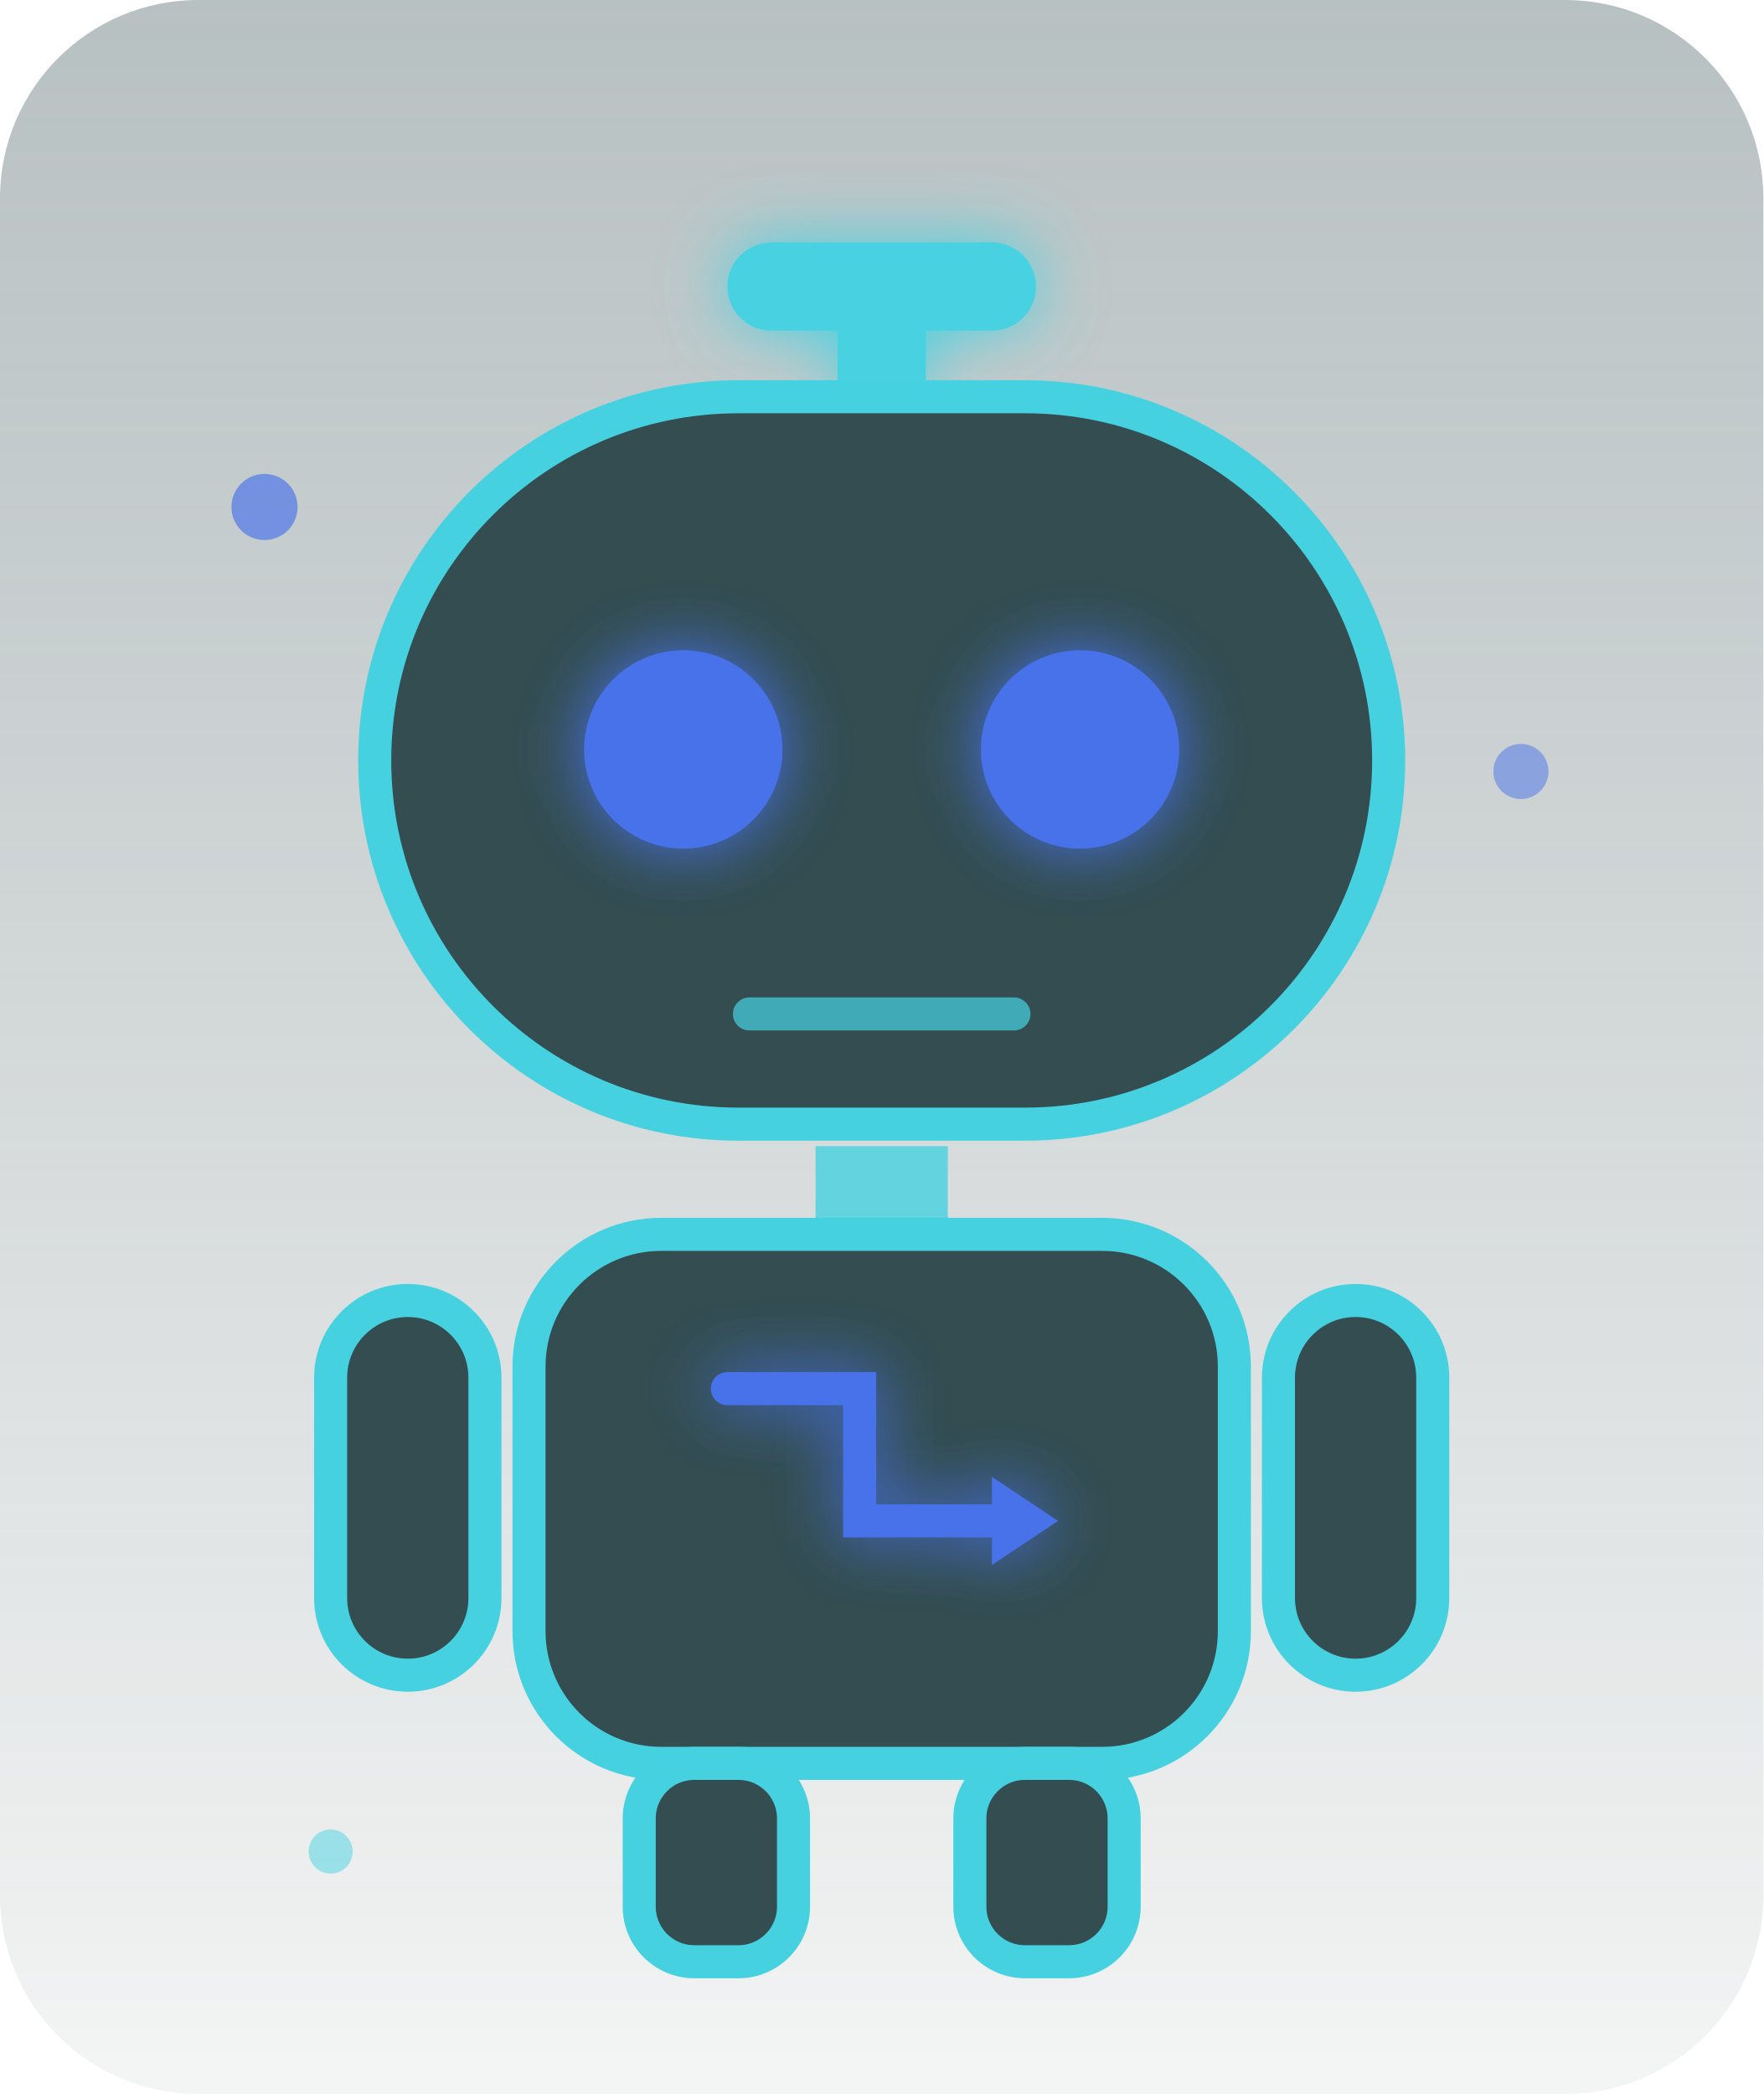
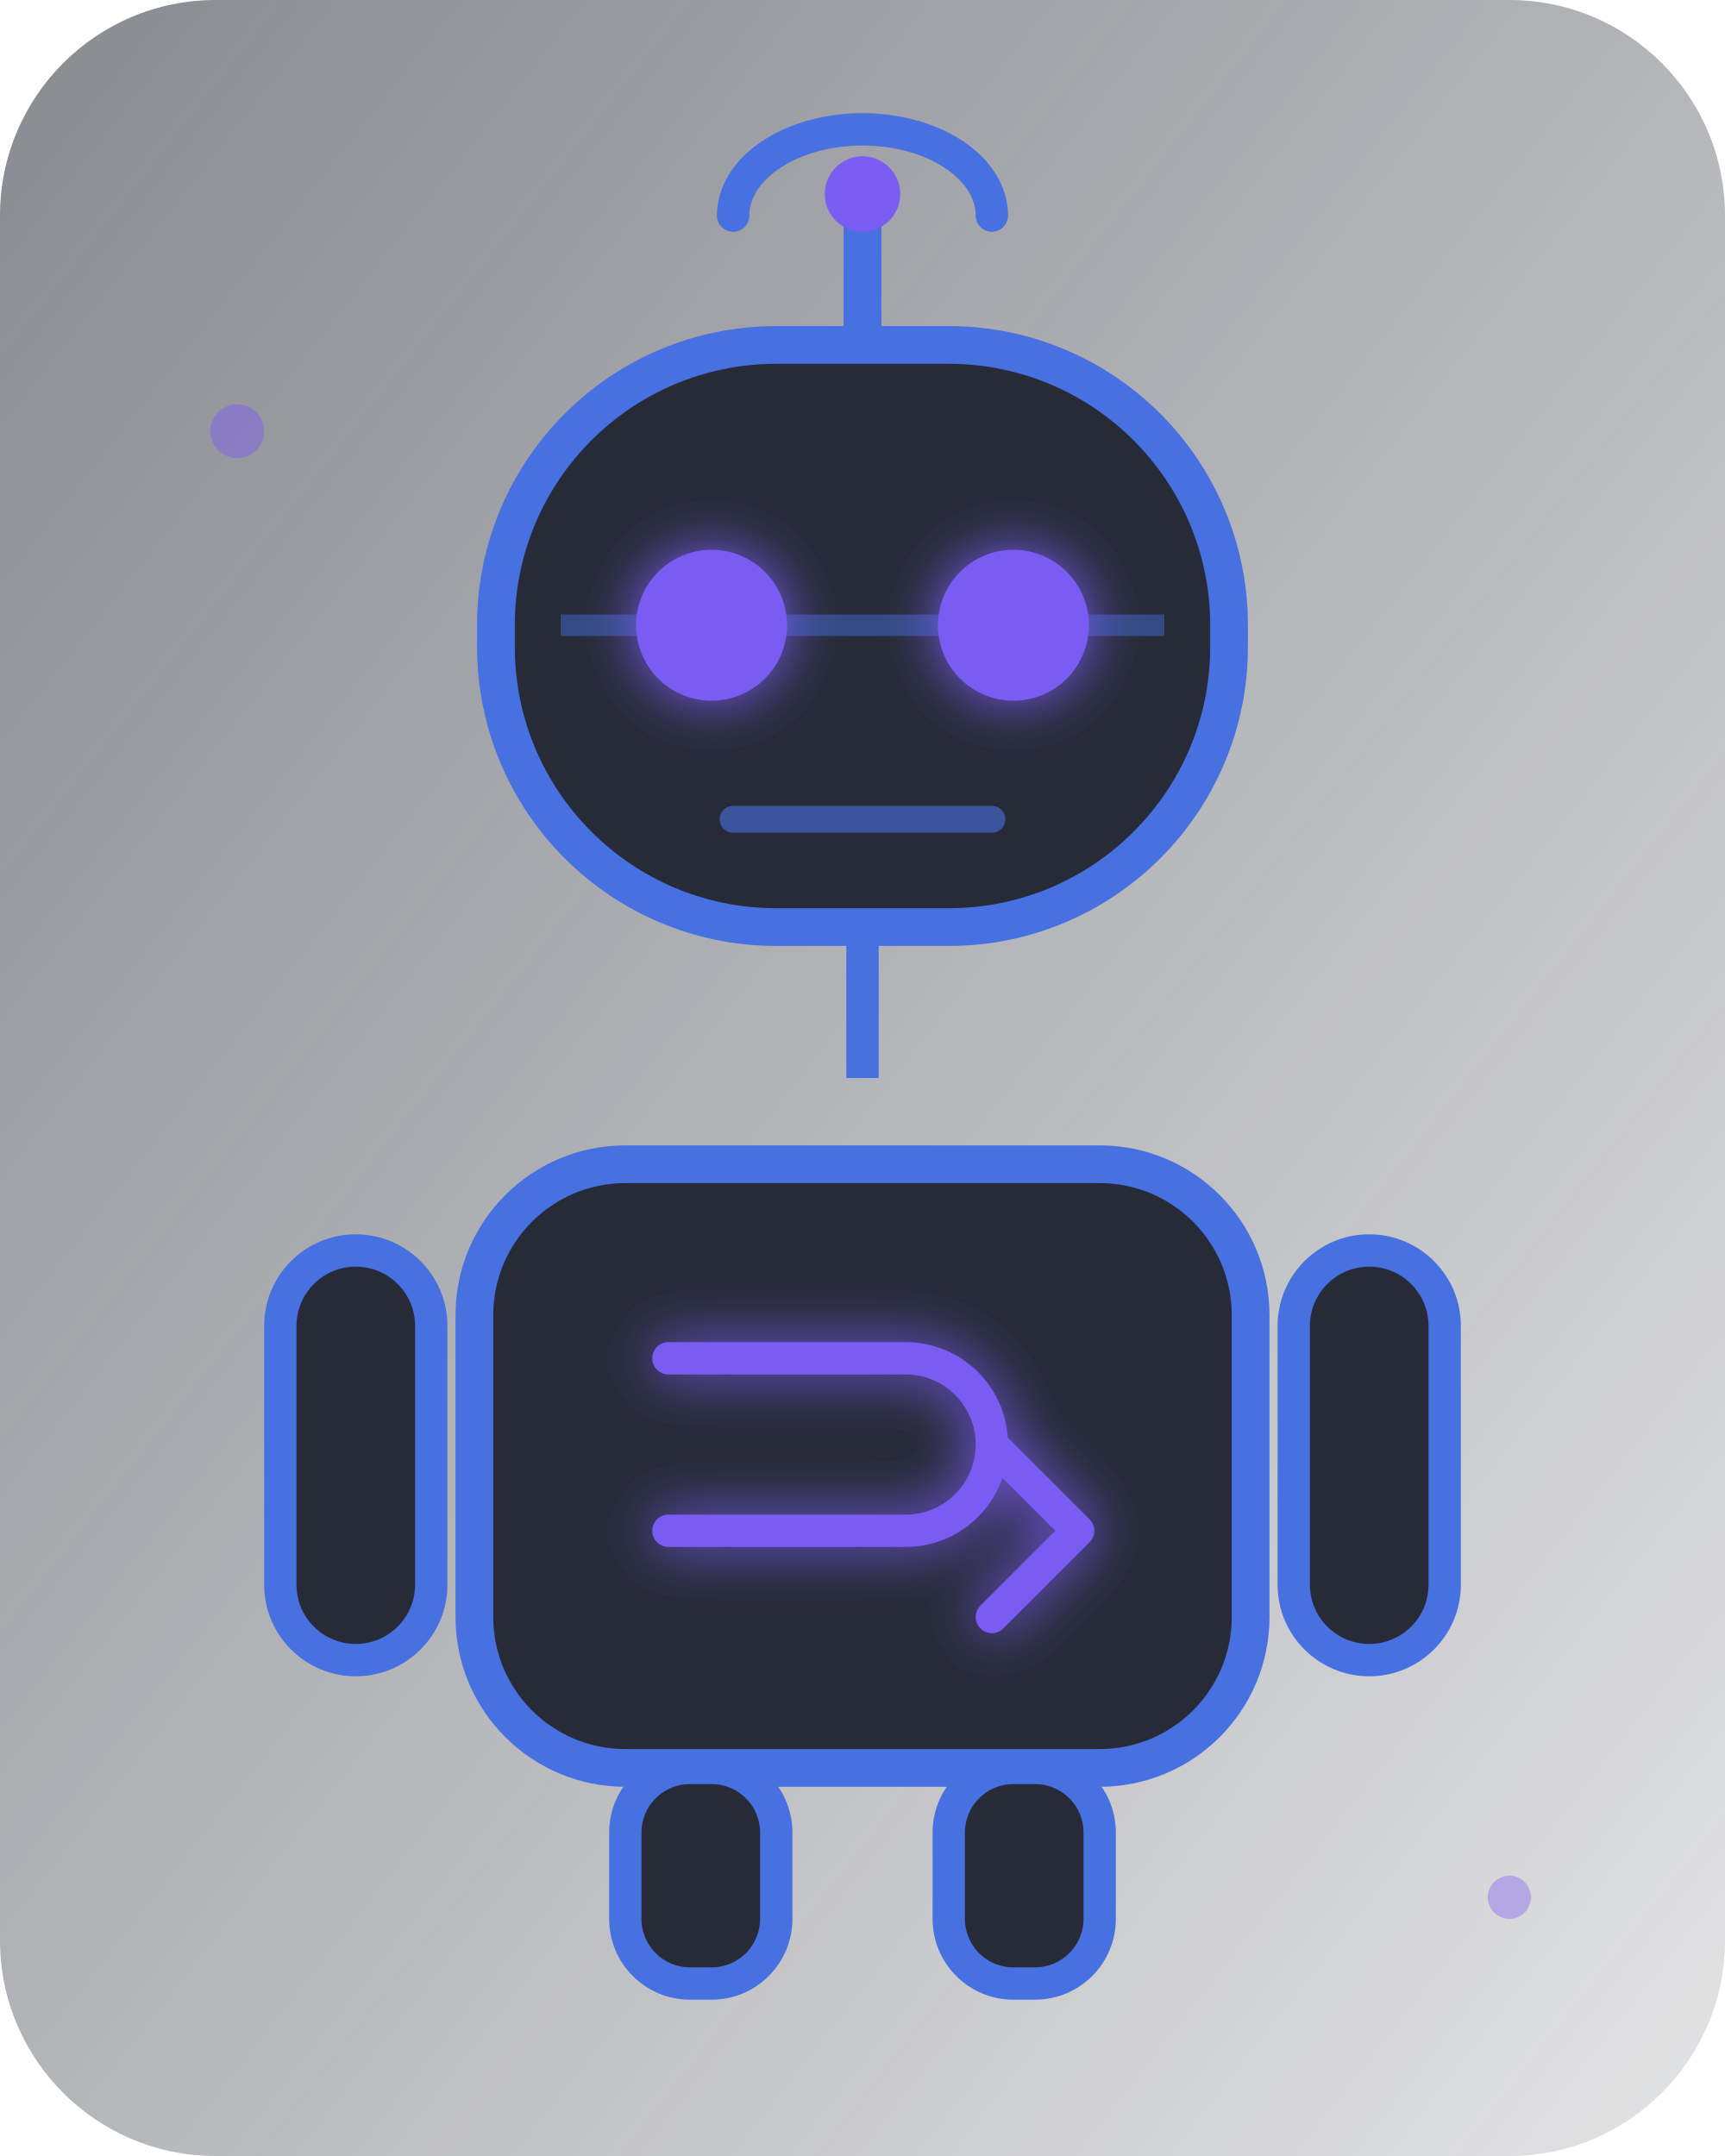
- <svg xmlns="http://www.w3.org/2000/svg" viewBox="0 0 160 190" width="160" height="190" role="img" aria-label="Refactoring robot">
+ <svg xmlns="http://www.w3.org/2000/svg" viewBox="0 0 160 200" width="160" height="200" role="img" aria-label="Refactoring robot">
  <defs>
-     <linearGradient id="bg" x1="0" y1="0" x2="0" y2="1">
-       <stop offset="0%" stop-color="#334d50" stop-opacity="0.35" />
-       <stop offset="100%" stop-color="#1c3235" stop-opacity="0.05" />
+     <linearGradient id="bg" x1="0" y1="0" x2="1" y2="1">
+       <stop offset="0%" stop-color="#272b38" stop-opacity="0.55" />
+       <stop offset="100%" stop-color="#191c26" stop-opacity="0.12" />
    </linearGradient>
    <filter id="glow" x="-50%" y="-50%" width="200%" height="200%">
-       <feGaussianBlur stdDeviation="3" result="b" />
+       <feGaussianBlur stdDeviation="2.6" result="b" />
      <feMerge>
        <feMergeNode in="b" />
        <feMergeNode in="SourceGraphic" />
      </feMerge>
    </filter>
  </defs>
-   <rect x="0" y="0" width="160" height="190" rx="18" fill="url(#bg)" />
+   <rect width="160" height="200" rx="20" fill="url(#bg)" />
+   <path d="M80 30 V20" stroke="#4770e0" stroke-width="3.5" stroke-linecap="round" />
+   <path d="M68 20 a12 8 0 0 1 24 0" fill="none" stroke="#4770e0" stroke-width="3" stroke-linecap="round" />
+   <circle cx="80" cy="18" r="3.5" fill="#7a5cf2" />
+   <rect x="46" y="32" width="68" height="54" rx="26" fill="#272b38" stroke="#4770e0" stroke-width="3.5" />
+   <path d="M52 58 h56" stroke="#4770e0" stroke-width="2" opacity="0.45" />
  <g filter="url(#glow)">
-     <rect x="66" y="22" width="28" height="8" rx="4" fill="#46d1e1" />
-     <rect x="76" y="28" width="8" height="8" fill="#46d1e1" />
+     <circle cx="66" cy="58" r="7" fill="#7a5cf2">
+       <animate attributeName="opacity" values="1;0.45;1" dur="3.1s" repeatCount="indefinite" />
+     </circle>
+     <circle cx="94" cy="58" r="7" fill="#7a5cf2">
+       <animate attributeName="opacity" values="1;0.45;1" dur="3.1s" repeatCount="indefinite" />
+     </circle>
  </g>
-   <rect x="34" y="36" width="92" height="66" rx="33" fill="#334d50" stroke="#46d1e1" stroke-width="3" />
+   <path d="M68 76 h24" stroke="#4770e0" stroke-width="2.5" stroke-linecap="round" opacity="0.6" />
+   <path d="M80 86 v14" stroke="#4770e0" stroke-width="3" />
+   <rect x="44" y="108" width="72" height="56" rx="14" fill="#272b38" stroke="#4770e0" stroke-width="3.5" />
  <g filter="url(#glow)">
-     <ellipse cx="62" cy="68" rx="9" ry="9" fill="#4772ea">
-       <animate attributeName="ry" values="9;9;1;9;9" dur="4.2s" repeatCount="indefinite" />
-     </ellipse>
-     <ellipse cx="98" cy="68" rx="9" ry="9" fill="#4772ea">
-       <animate attributeName="ry" values="9;9;1;9;9" dur="4.2s" repeatCount="indefinite" />
-     </ellipse>
+     <path d="M62 126 h22 a8 8 0 0 1 0 16 h-22" fill="none" stroke="#7a5cf2" stroke-width="3" stroke-linecap="round" />
+     <path d="M92 134 l8 8 -8 8" fill="none" stroke="#7a5cf2" stroke-width="3" stroke-linecap="round" stroke-linejoin="round" />
  </g>
-   <path d="M68 92 h24" stroke="#46d1e1" stroke-width="3" stroke-linecap="round" opacity="0.7" />
-   <rect x="74" y="104" width="12" height="8" fill="#46d1e1" opacity="0.8" />
-   <rect x="48" y="112" width="64" height="48" rx="12" fill="#334d50" stroke="#46d1e1" stroke-width="3" />
-   <g filter="url(#glow)">
-     <path d="M66 126 h12 v12 h12" stroke="#4772ea" stroke-width="3" fill="none" stroke-linecap="round" />
-     <path d="M90 134 l6 4 -6 4z" fill="#4772ea" />
-   </g>
-   <rect x="30" y="118" width="14" height="34" rx="7" fill="#334d50" stroke="#46d1e1" stroke-width="3" />
-   <rect x="116" y="118" width="14" height="34" rx="7" fill="#334d50" stroke="#46d1e1" stroke-width="3" />
-   <rect x="58" y="160" width="14" height="18" rx="5" fill="#334d50" stroke="#46d1e1" stroke-width="3" />
-   <rect x="88" y="160" width="14" height="18" rx="5" fill="#334d50" stroke="#46d1e1" stroke-width="3" />
-   <circle cx="24" cy="46" r="3" fill="#4772ea" opacity="0.65">
-     <animate attributeName="opacity" values="0.65;0.15;0.65" dur="3.1s" repeatCount="indefinite" />
+   <rect x="26" y="116" width="14" height="38" rx="7" fill="#272b38" stroke="#4770e0" stroke-width="3" />
+   <rect x="120" y="116" width="14" height="38" rx="7" fill="#272b38" stroke="#4770e0" stroke-width="3" />
+   <rect x="58" y="164" width="14" height="20" rx="6" fill="#272b38" stroke="#4770e0" stroke-width="3" />
+   <rect x="88" y="164" width="14" height="20" rx="6" fill="#272b38" stroke="#4770e0" stroke-width="3" />
+   <circle cx="22" cy="40" r="2.5" fill="#7a5cf2" opacity="0.45">
+     <animate attributeName="opacity" values="0.45;0.1;0.45" dur="3.6s" repeatCount="indefinite" />
  </circle>
-   <circle cx="138" cy="70" r="2.5" fill="#4772ea" opacity="0.5">
-     <animate attributeName="opacity" values="0.2;0.7;0.2" dur="2.4s" repeatCount="indefinite" />
-   </circle>
-   <circle cx="30" cy="168" r="2" fill="#46d1e1" opacity="0.5">
-     <animate attributeName="opacity" values="0.6;0.2;0.6" dur="3.8s" repeatCount="indefinite" />
-   </circle>
+   <circle cx="140" cy="176" r="2" fill="#7a5cf2" opacity="0.4" />
</svg>
